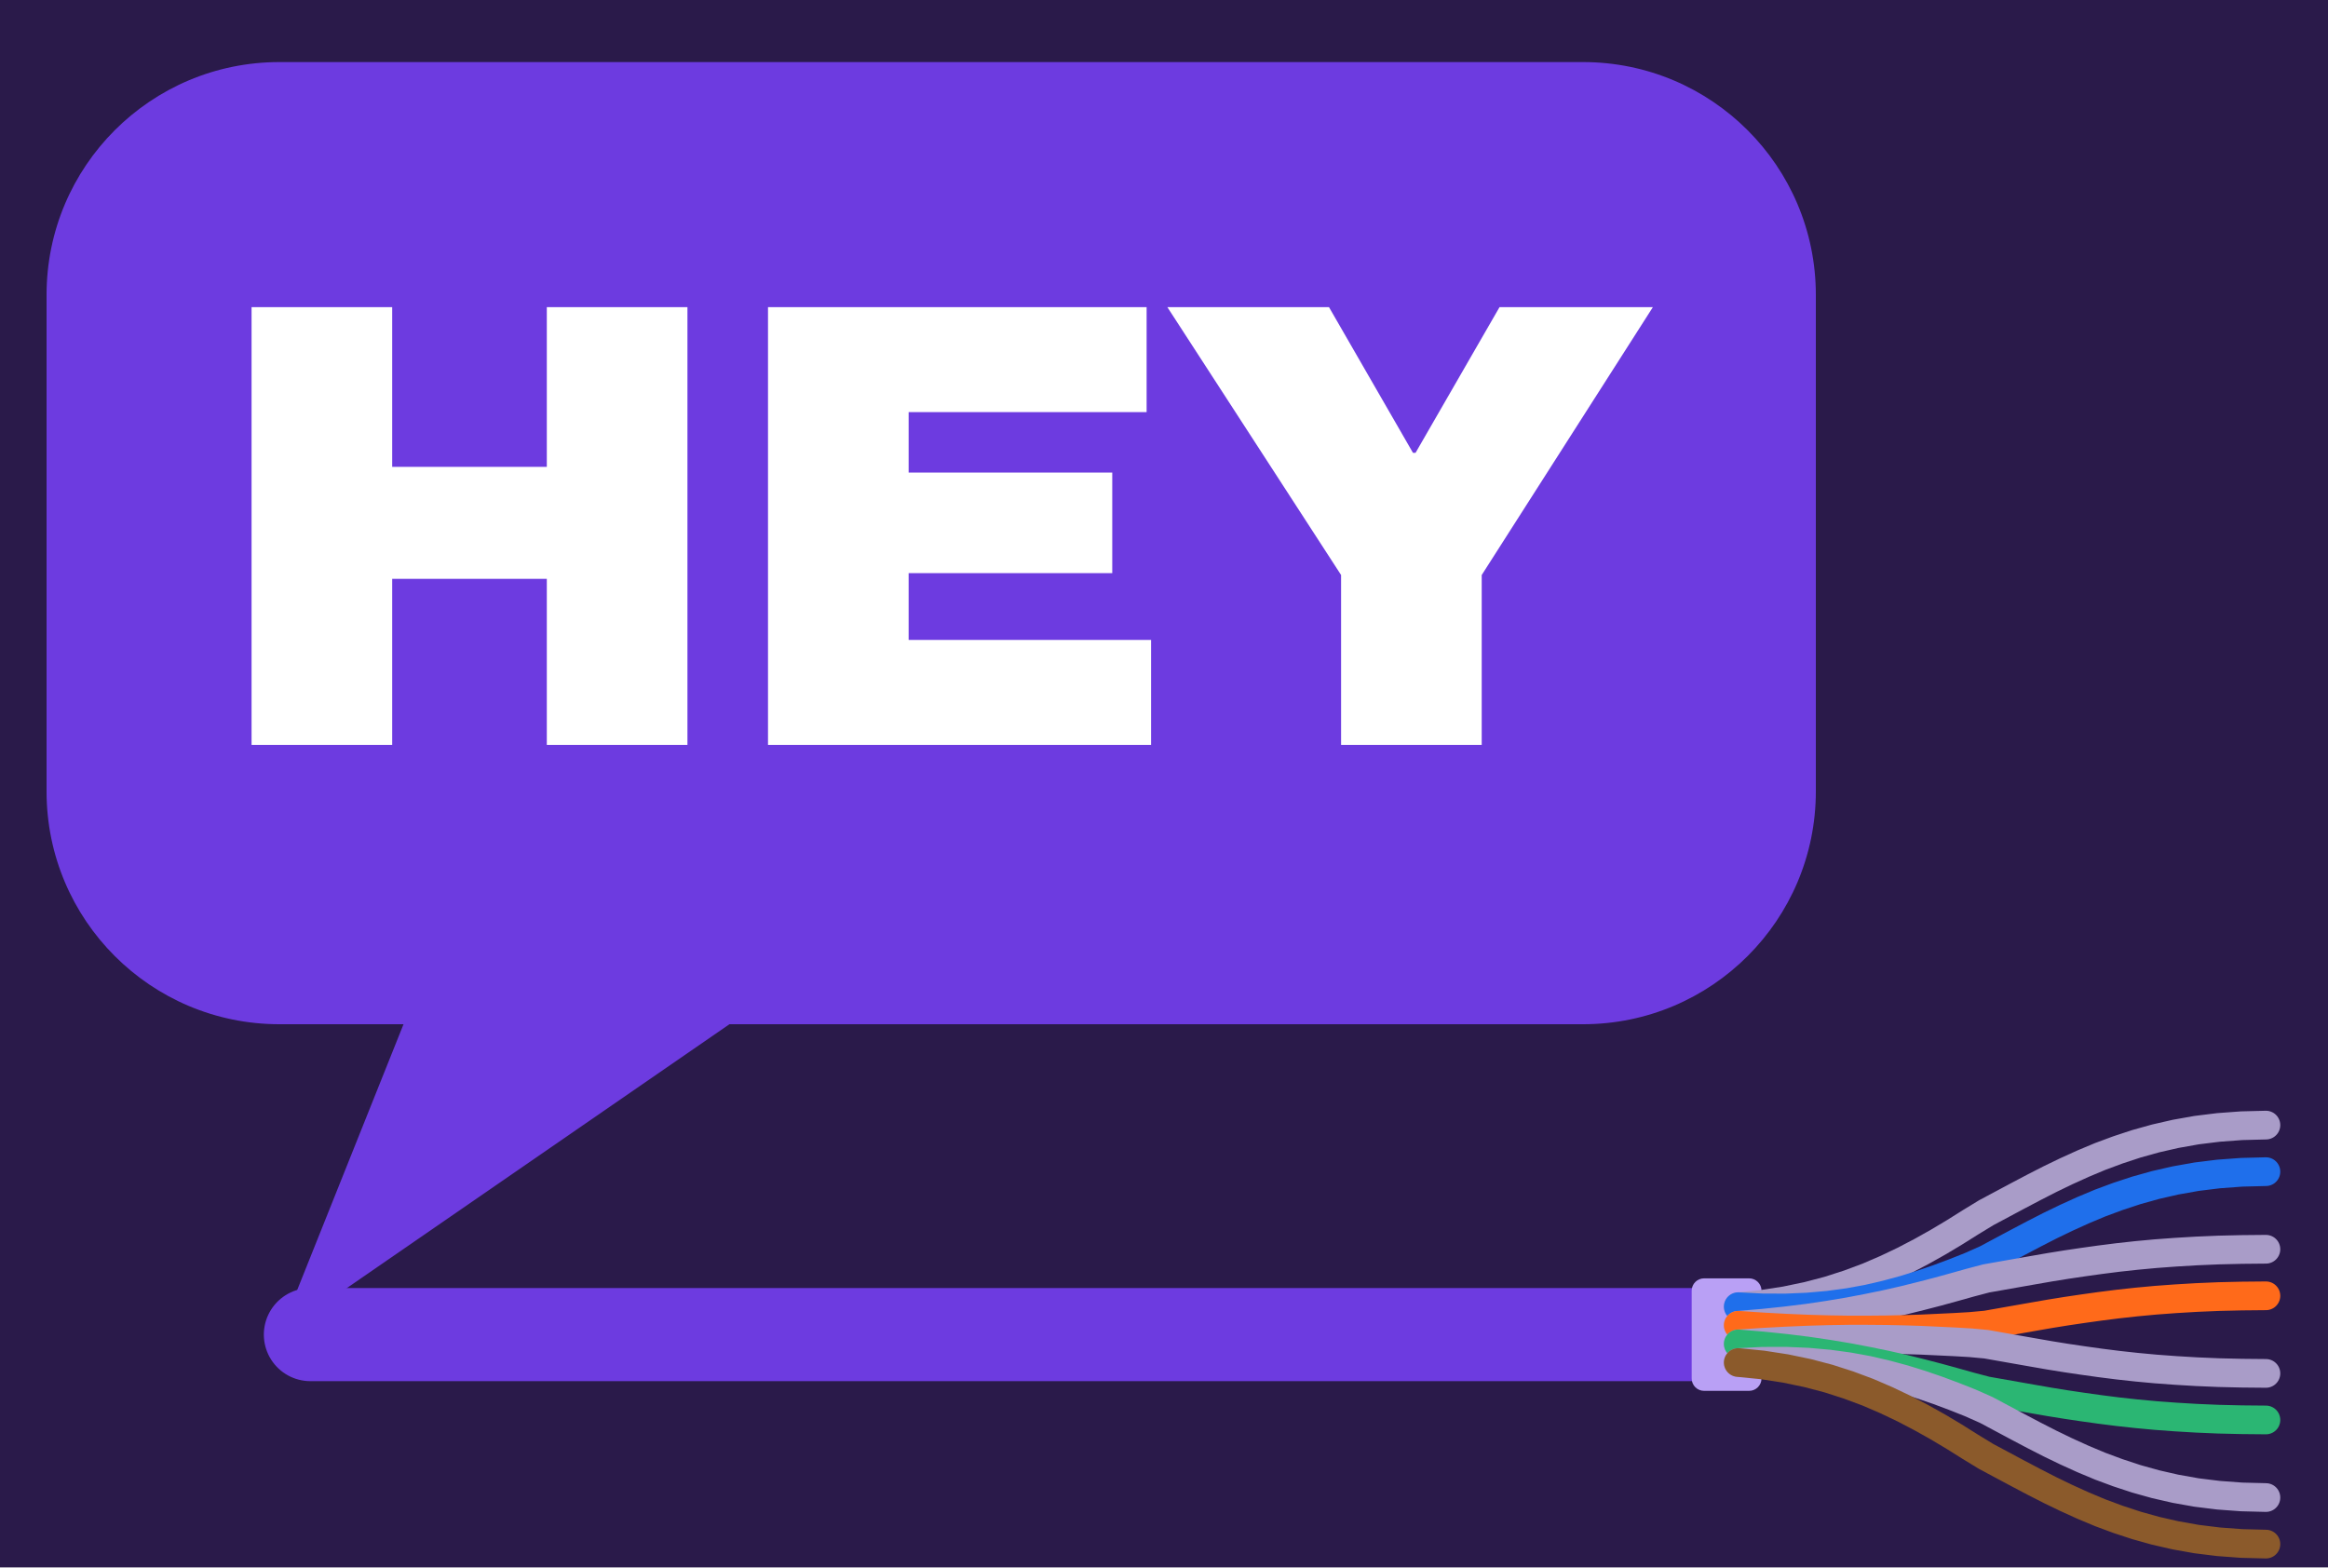
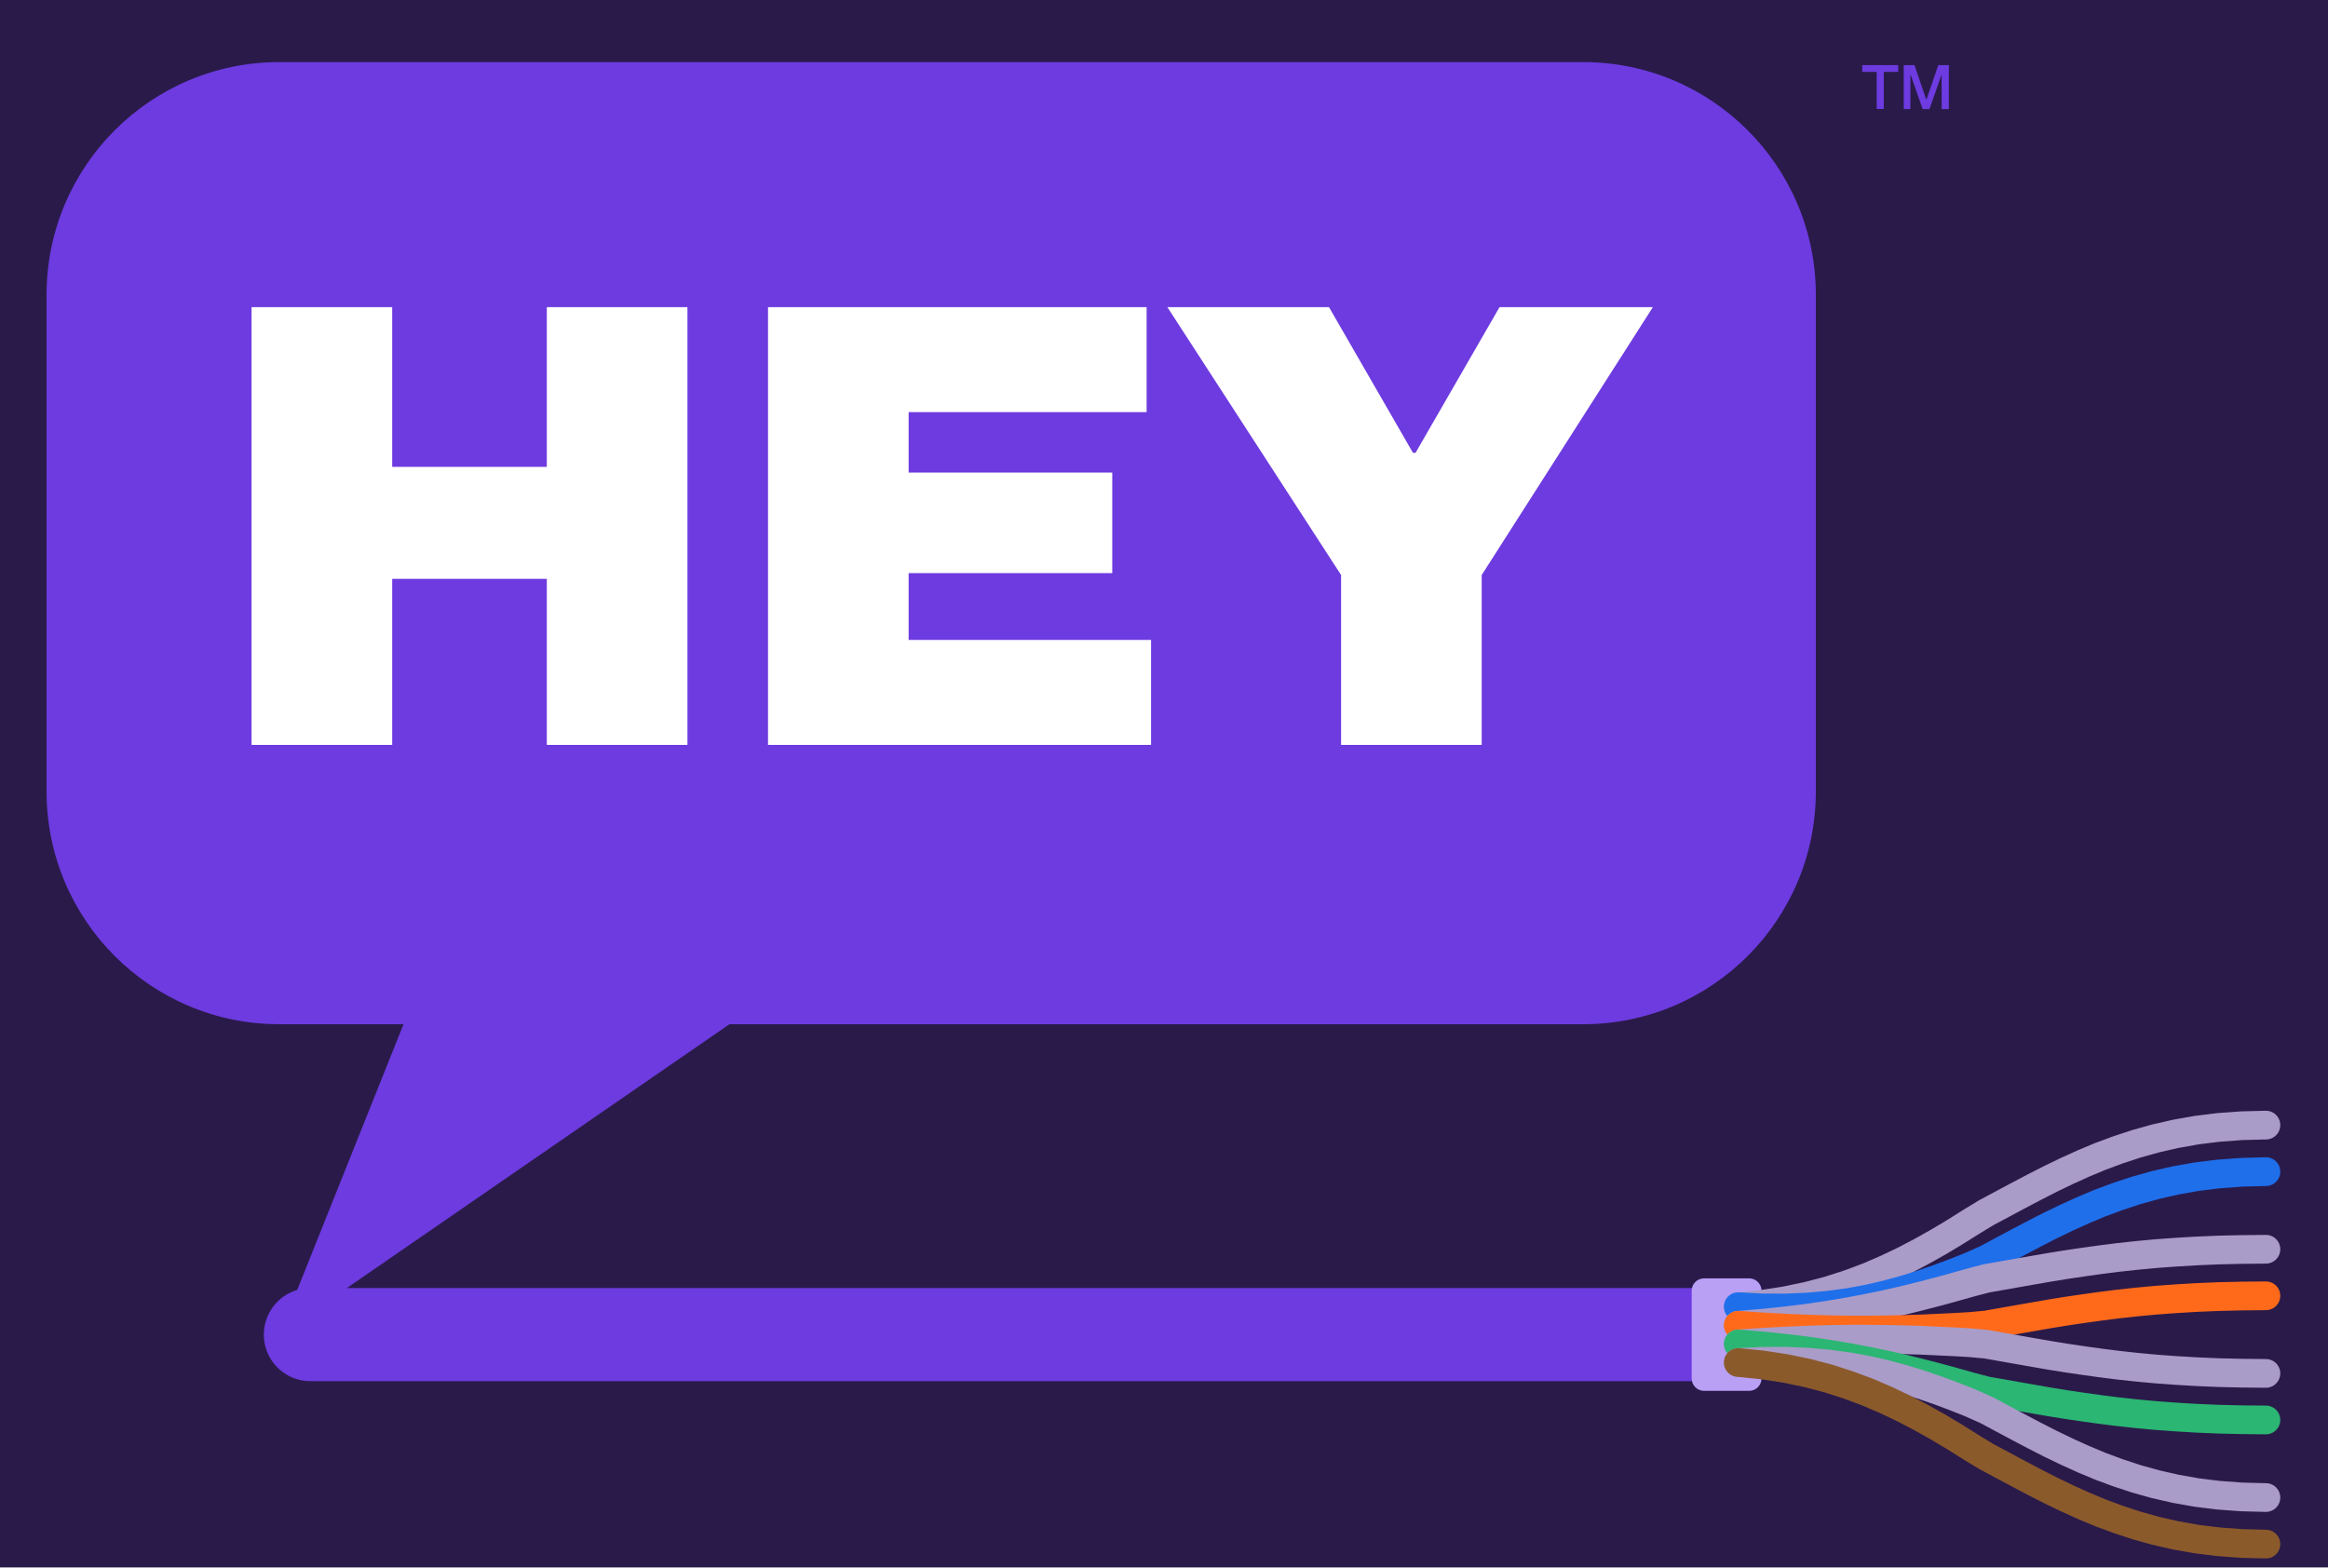
<svg xmlns="http://www.w3.org/2000/svg" viewBox="10 16 300 202">
  <rect x="10" y="16" width="300" height="202" fill="#2A1A4A" />
  <rect x="16" y="24" width="228" height="124" rx="30" fill="#6D3BE0" />
  <path transform="translate(36.35 112)" d="M6.068 0.0V-56.416H24.19V-35.834H44.116V-56.416H62.238V0.0H44.116V-21.402H24.19V0.0ZM72.62 0.0V-56.416H121.41V-42.886H90.742V-35.096H116.982V-22.14H90.742V-13.53H121.984V0.0ZM146.47 0.0V-21.894L124.084 -56.416H144.912L155.736 -37.638H156.064L166.888 -56.416H186.65L164.592 -21.894V0.0Z" fill="#FFFFFF" />
+   <path transform="translate(249 34)" d="M6.328 -3.948V-9.604H7.714L9.212 -5.208H9.268L10.78 -9.604H12.138V-3.948H11.214V-8.288H11.172L9.646 -3.948H8.764L7.224 -8.344H7.182V-3.948ZM2.842 -3.962V-8.736H0.98V-9.604H5.614V-8.736H3.752V-3.962Z" fill="#6D3BE0" />
  <path d="M 62 148 L 46 188 L 104 148 Z" fill="#6D3BE0" />
  <path d="M 50 188 L 232 188" fill="none" stroke="#6D3BE0" stroke-width="12" stroke-linecap="round" />
  <rect x="228.00" y="180.75" width="9.00" height="14.50" rx="1.60" fill="#B9A0F5" />
  <path d="M 234.00 184.40 L 237.13 184.09 L 240.11 183.63 L 242.94 183.04 L 245.64 182.33 L 248.22 181.50 L 250.69 180.58 L 253.06 179.56 L 255.35 178.47 L 257.57 177.31 L 259.73 176.10 L 261.84 174.84 L 263.91 173.54 L 265.96 172.29 L 268.00 171.20 L 270.04 170.11 L 272.09 169.03 L 274.16 167.97 L 276.27 166.95 L 278.43 165.97 L 280.65 165.04 L 282.94 164.19 L 285.31 163.41 L 287.78 162.72 L 290.36 162.13 L 293.06 161.65 L 295.89 161.30 L 298.87 161.08 L 302.00 161.00" fill="none" stroke="#A99CC8" stroke-width="3.70" stroke-linecap="round" stroke-linejoin="round" />
  <path d="M 234.00 184.40 L 237.13 184.56 L 240.11 184.57 L 242.94 184.45 L 245.64 184.21 L 248.22 183.86 L 250.69 183.41 L 253.06 182.86 L 255.35 182.24 L 257.57 181.55 L 259.73 180.81 L 261.84 180.02 L 263.91 179.20 L 265.96 178.29 L 268.00 177.20 L 270.04 176.11 L 272.09 175.03 L 274.16 173.97 L 276.27 172.95 L 278.43 171.97 L 280.65 171.04 L 282.94 170.19 L 285.31 169.41 L 287.78 168.72 L 290.36 168.13 L 293.06 167.65 L 295.89 167.30 L 298.87 167.08 L 302.00 167.00" fill="none" stroke="#1F6FEB" stroke-width="3.70" stroke-linecap="round" stroke-linejoin="round" />
  <path d="M 234.00 186.80 L 237.13 186.54 L 240.11 186.23 L 242.94 185.88 L 245.64 185.48 L 248.22 185.05 L 250.69 184.58 L 253.06 184.09 L 255.35 183.57 L 257.57 183.02 L 259.73 182.46 L 261.84 181.88 L 263.91 181.30 L 265.96 180.76 L 268.00 180.40 L 270.04 180.04 L 272.09 179.68 L 274.16 179.32 L 276.27 178.98 L 278.43 178.66 L 280.65 178.35 L 282.94 178.06 L 285.31 177.80 L 287.78 177.57 L 290.36 177.38 L 293.06 177.22 L 295.89 177.10 L 298.87 177.03 L 302.00 177.00" fill="none" stroke="#A99CC8" stroke-width="3.70" stroke-linecap="round" stroke-linejoin="round" />
  <path d="M 234.00 186.80 L 237.13 187.01 L 240.11 187.17 L 242.94 187.29 L 245.64 187.37 L 248.22 187.41 L 250.69 187.41 L 253.06 187.39 L 255.35 187.34 L 257.57 187.27 L 259.73 187.17 L 261.84 187.07 L 263.91 186.95 L 265.96 186.76 L 268.00 186.40 L 270.04 186.04 L 272.09 185.68 L 274.16 185.32 L 276.27 184.98 L 278.43 184.66 L 280.65 184.35 L 282.94 184.06 L 285.31 183.80 L 287.78 183.57 L 290.36 183.38 L 293.06 183.22 L 295.89 183.10 L 298.87 183.03 L 302.00 183.00" fill="none" stroke="#FF6A1A" stroke-width="3.70" stroke-linecap="round" stroke-linejoin="round" />
  <path d="M 234.00 189.20 L 237.13 188.99 L 240.11 188.83 L 242.94 188.71 L 245.64 188.63 L 248.22 188.59 L 250.69 188.59 L 253.06 188.61 L 255.35 188.66 L 257.57 188.73 L 259.73 188.83 L 261.84 188.93 L 263.91 189.05 L 265.96 189.24 L 268.00 189.60 L 270.04 189.96 L 272.09 190.32 L 274.16 190.68 L 276.27 191.02 L 278.43 191.34 L 280.65 191.65 L 282.94 191.94 L 285.31 192.20 L 287.78 192.43 L 290.36 192.62 L 293.06 192.78 L 295.89 192.90 L 298.87 192.97 L 302.00 193.00" fill="none" stroke="#A99CC8" stroke-width="3.70" stroke-linecap="round" stroke-linejoin="round" />
  <path d="M 234.00 189.20 L 237.13 189.46 L 240.11 189.77 L 242.94 190.12 L 245.64 190.52 L 248.22 190.95 L 250.69 191.42 L 253.06 191.91 L 255.35 192.43 L 257.57 192.98 L 259.73 193.54 L 261.84 194.12 L 263.91 194.70 L 265.96 195.24 L 268.00 195.60 L 270.04 195.96 L 272.09 196.32 L 274.16 196.68 L 276.27 197.02 L 278.43 197.34 L 280.65 197.65 L 282.94 197.94 L 285.31 198.20 L 287.78 198.43 L 290.36 198.62 L 293.06 198.78 L 295.89 198.90 L 298.87 198.97 L 302.00 199.00" fill="none" stroke="#2BB673" stroke-width="3.70" stroke-linecap="round" stroke-linejoin="round" />
  <path d="M 234.00 191.60 L 237.13 191.44 L 240.11 191.43 L 242.94 191.55 L 245.64 191.79 L 248.22 192.14 L 250.69 192.59 L 253.06 193.14 L 255.35 193.76 L 257.57 194.45 L 259.73 195.19 L 261.84 195.98 L 263.91 196.80 L 265.96 197.71 L 268.00 198.80 L 270.04 199.89 L 272.09 200.97 L 274.16 202.03 L 276.27 203.05 L 278.43 204.03 L 280.65 204.96 L 282.94 205.81 L 285.31 206.59 L 287.78 207.28 L 290.36 207.87 L 293.06 208.35 L 295.89 208.70 L 298.87 208.92 L 302.00 209.00" fill="none" stroke="#A99CC8" stroke-width="3.70" stroke-linecap="round" stroke-linejoin="round" />
  <path d="M 234.00 191.60 L 237.13 191.91 L 240.11 192.37 L 242.94 192.96 L 245.64 193.67 L 248.22 194.50 L 250.69 195.42 L 253.06 196.44 L 255.35 197.53 L 257.57 198.69 L 259.73 199.90 L 261.84 201.16 L 263.91 202.46 L 265.96 203.71 L 268.00 204.80 L 270.04 205.89 L 272.09 206.97 L 274.16 208.03 L 276.27 209.05 L 278.43 210.03 L 280.65 210.96 L 282.94 211.81 L 285.31 212.59 L 287.78 213.28 L 290.36 213.87 L 293.06 214.35 L 295.89 214.70 L 298.87 214.92 L 302.00 215.00" fill="none" stroke="#8B5A2B" stroke-width="3.70" stroke-linecap="round" stroke-linejoin="round" />
</svg>
